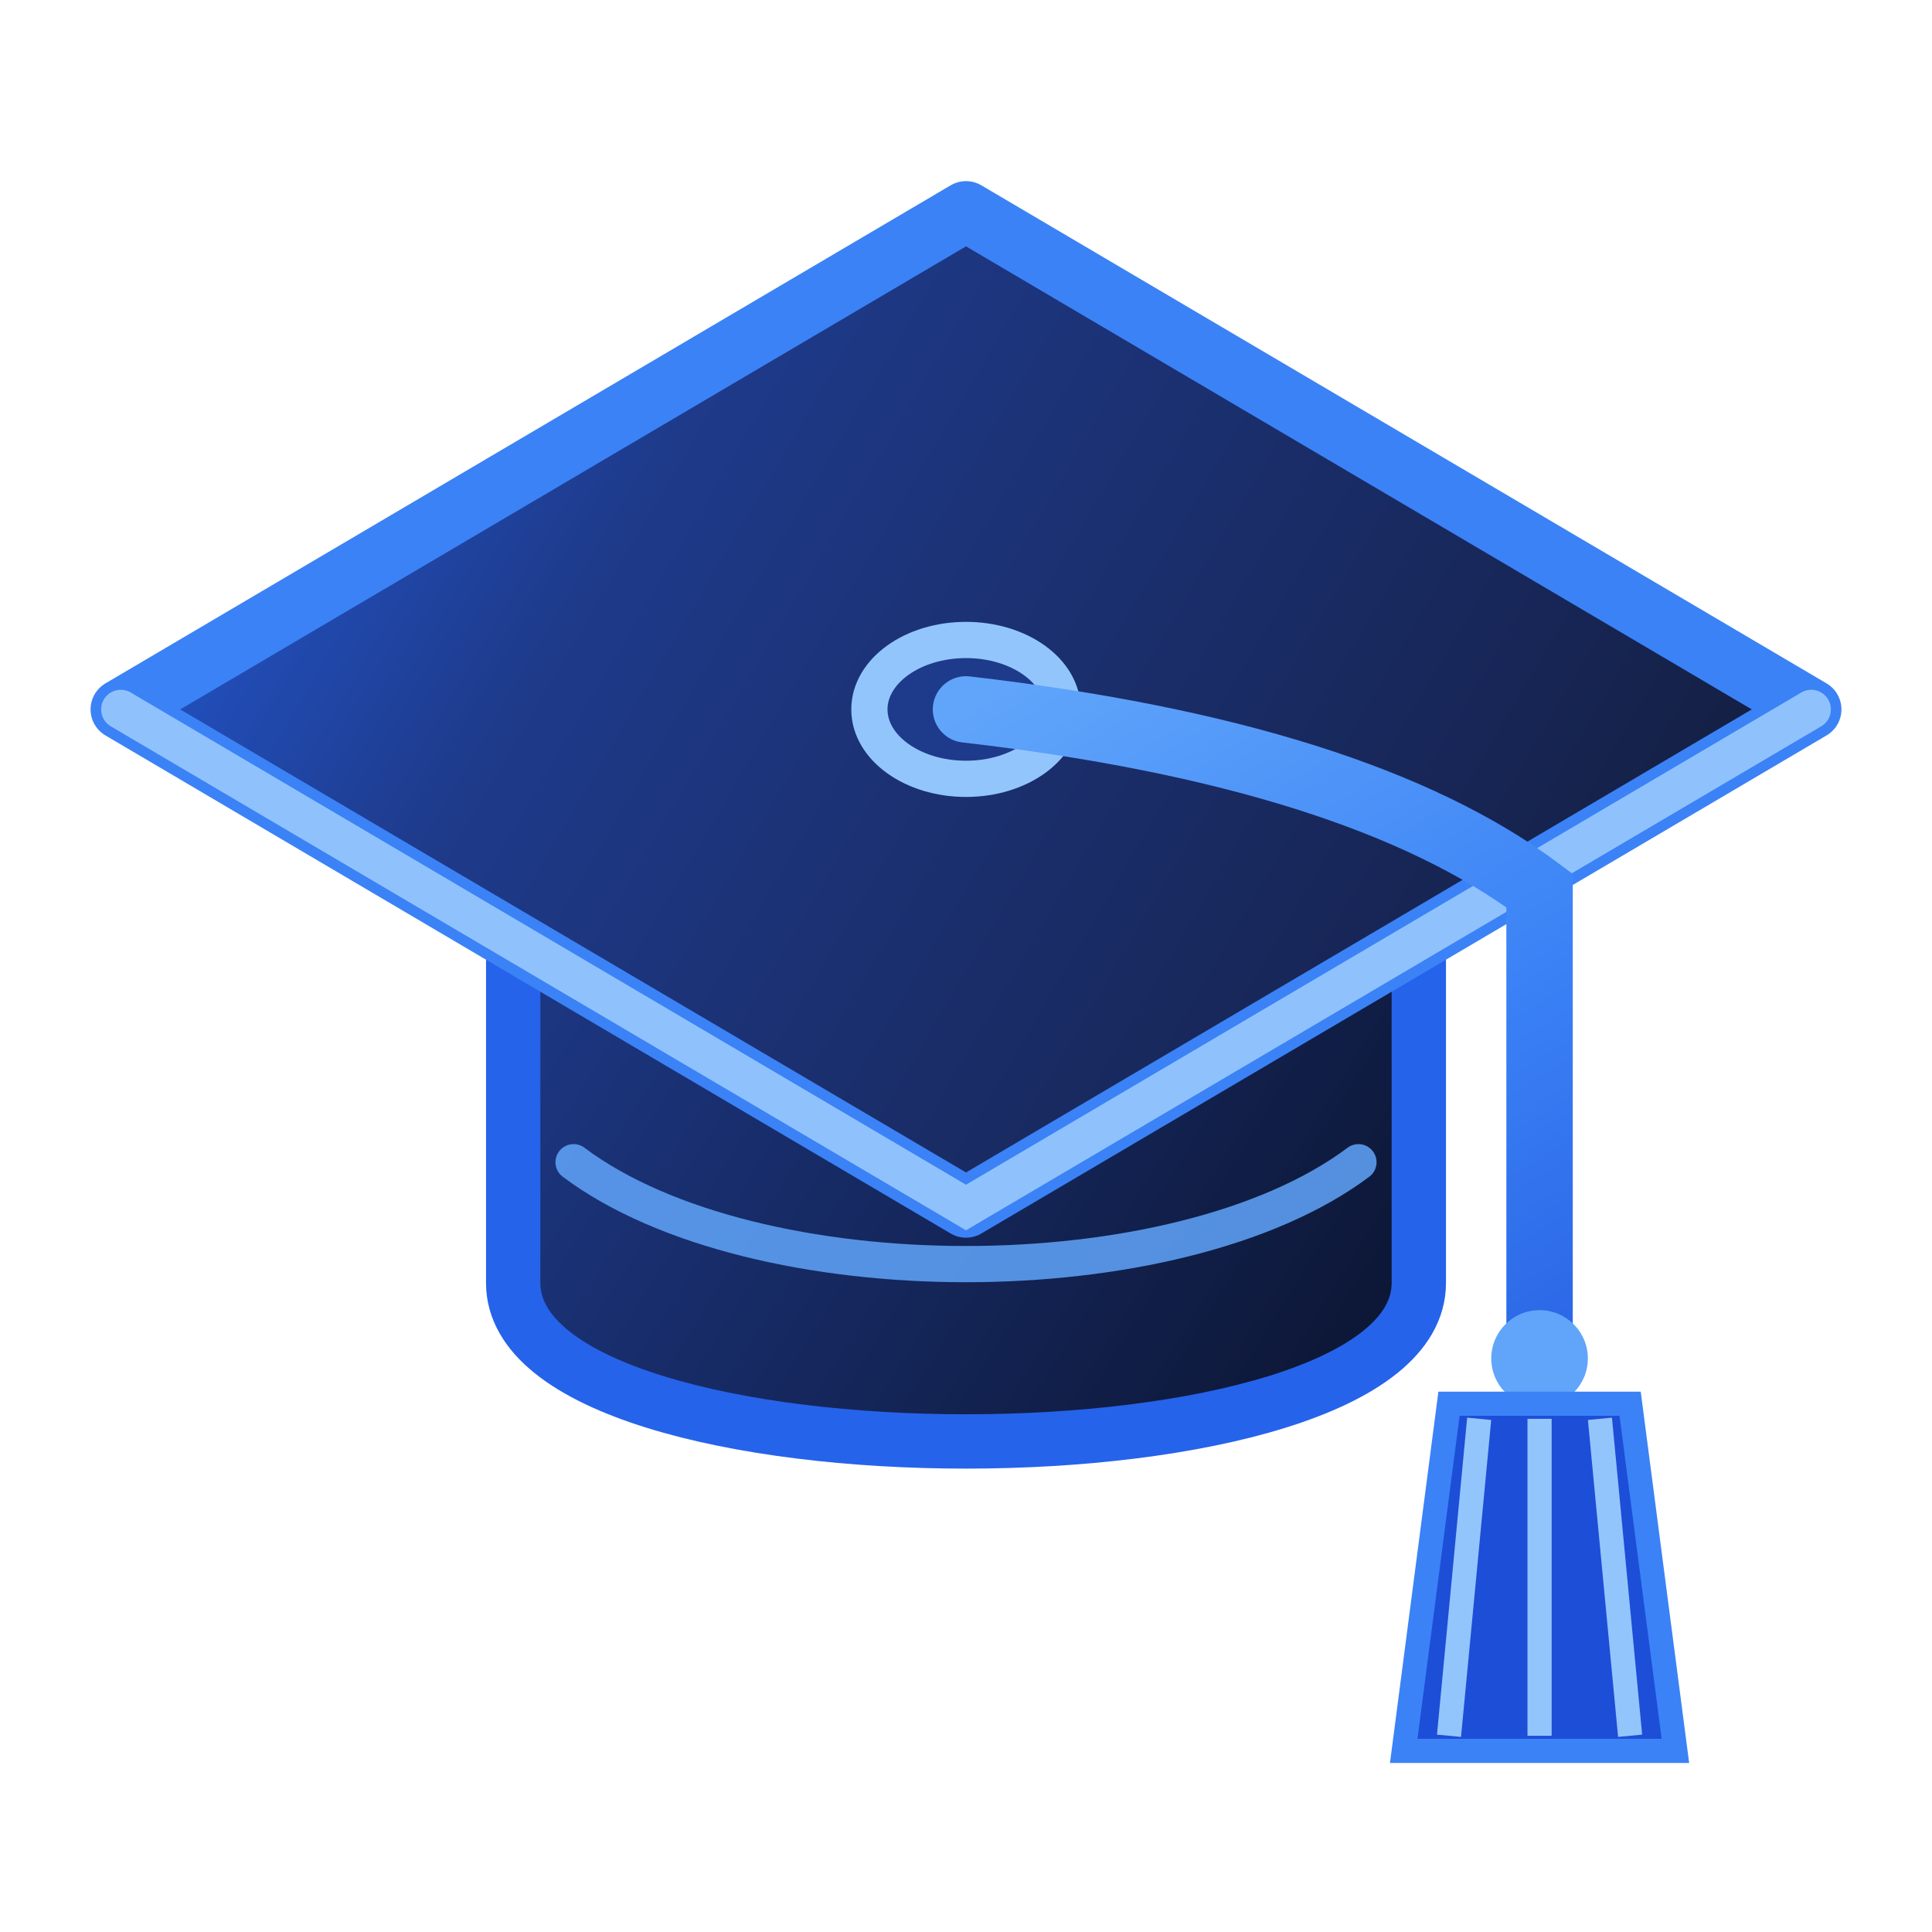
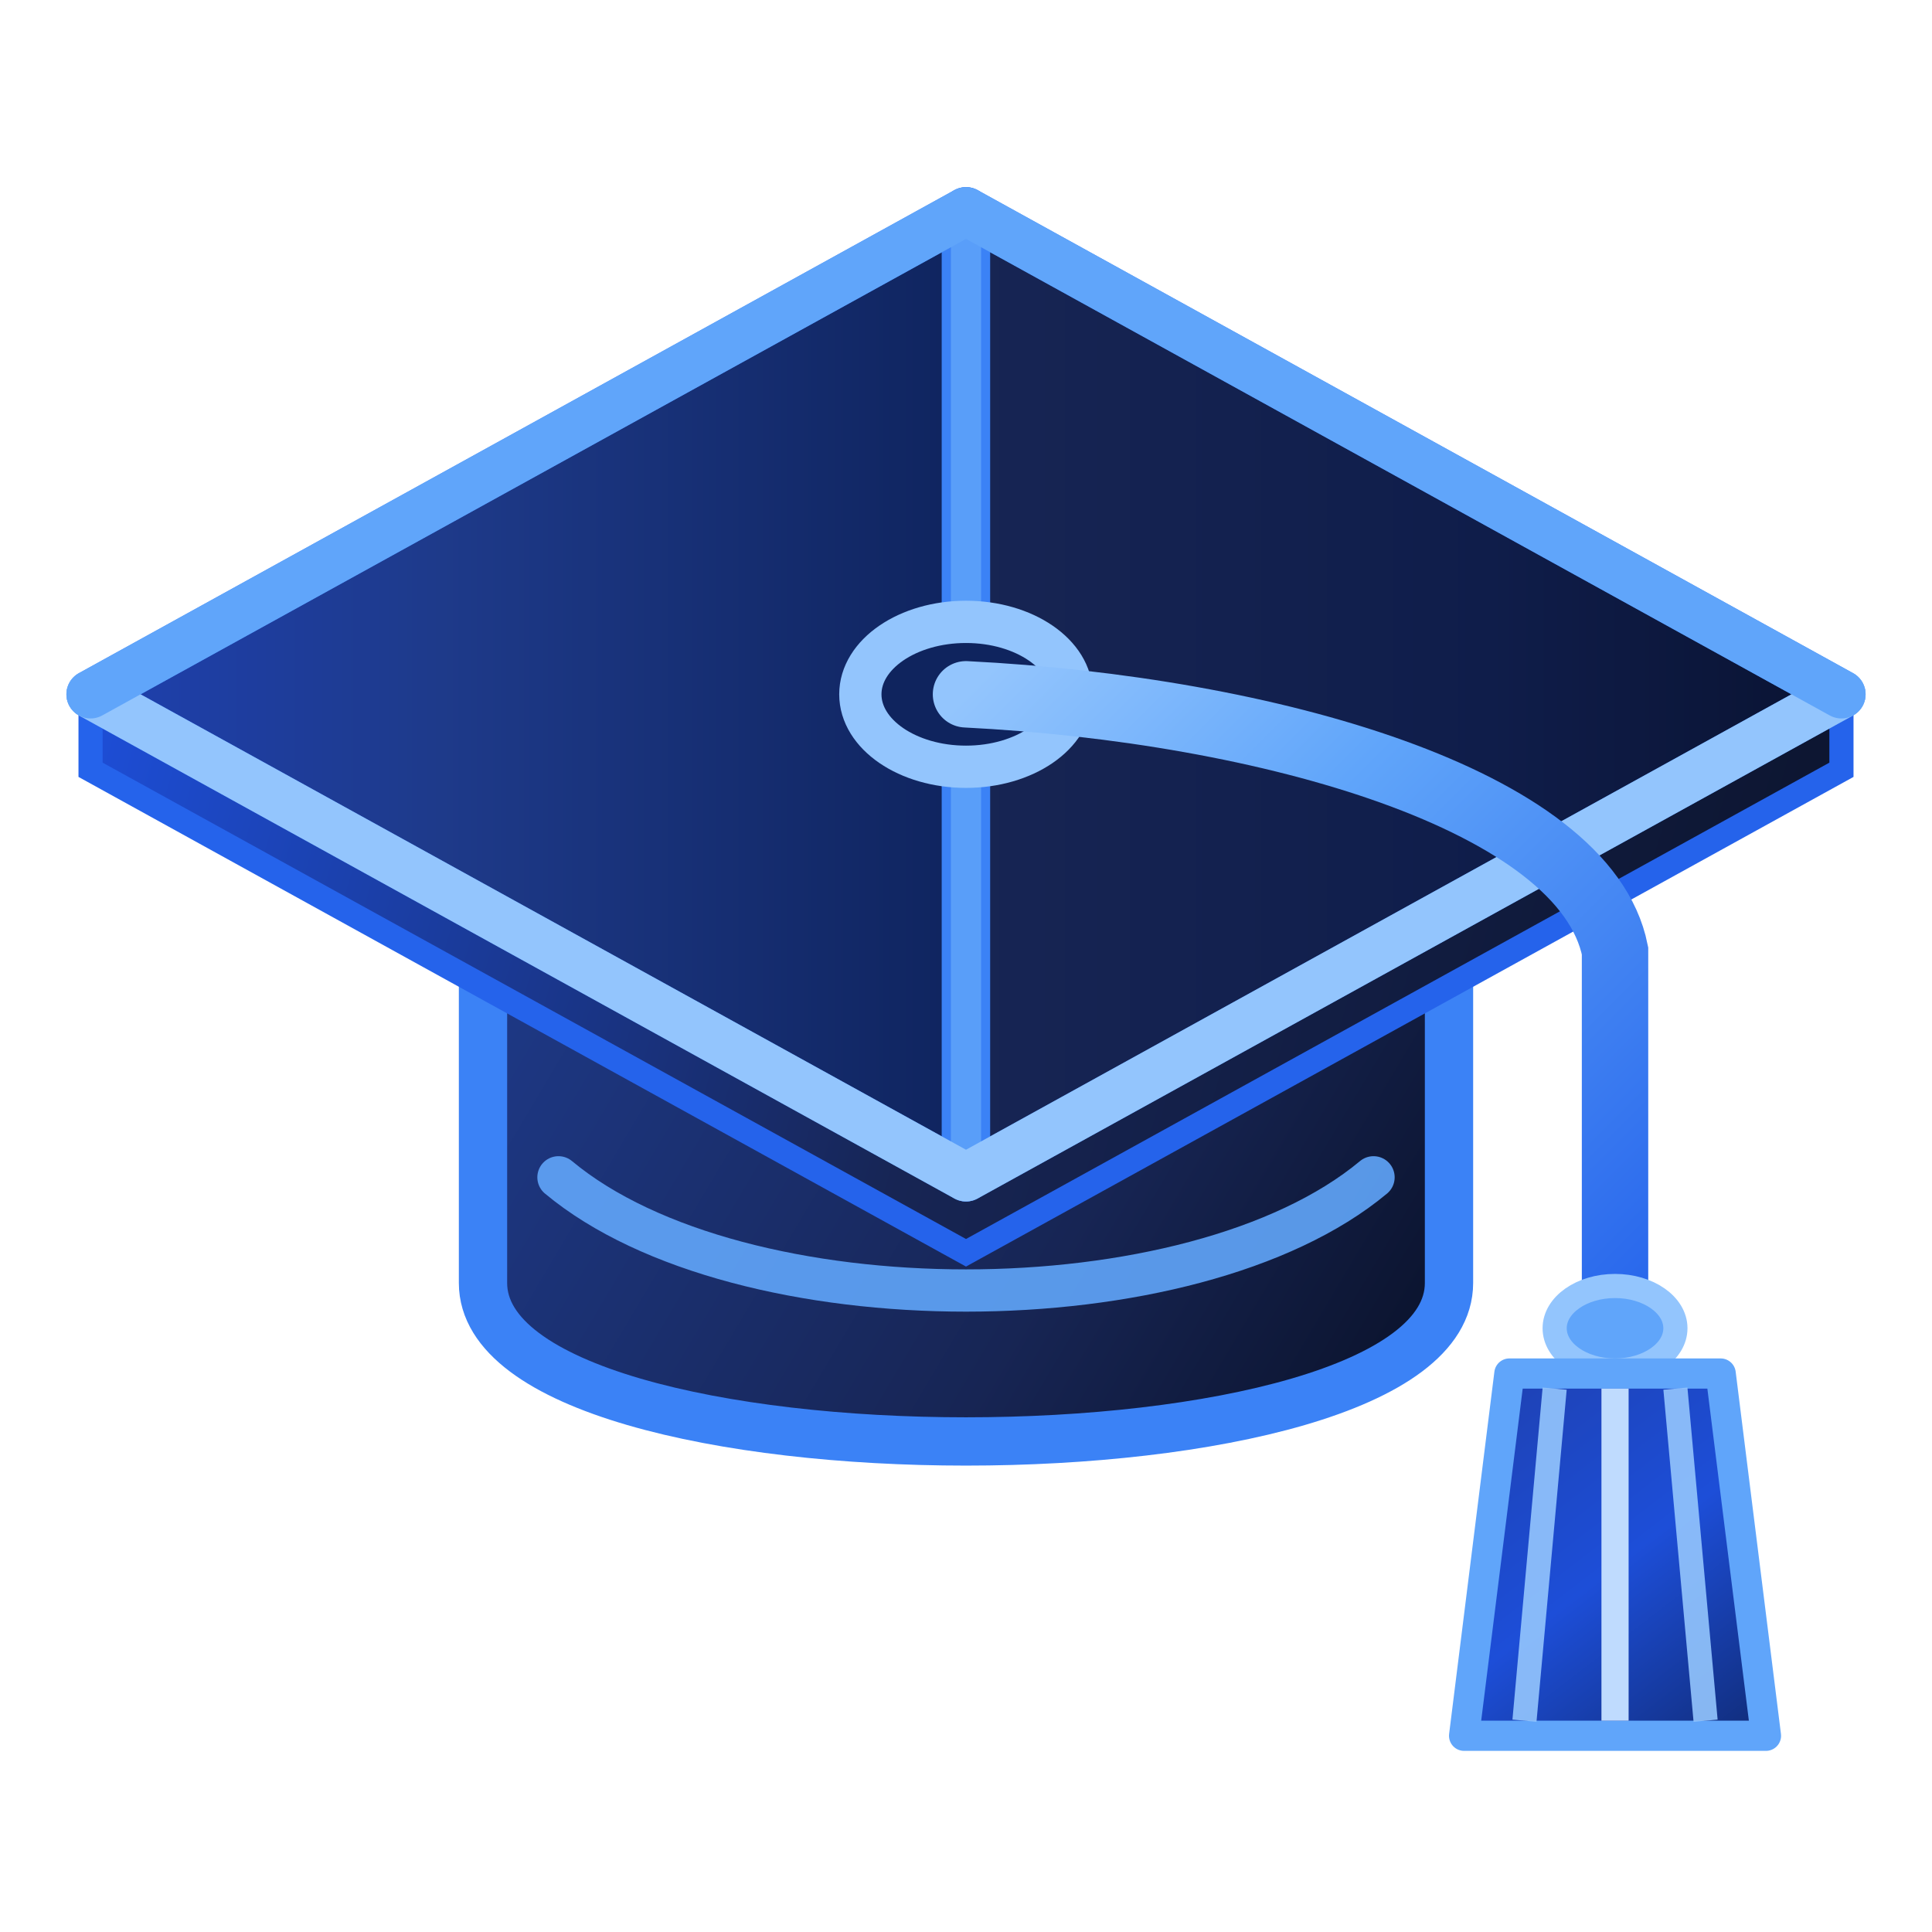
<svg xmlns="http://www.w3.org/2000/svg" viewBox="0 0 64 64" fill="none">
  <defs>
-     <linearGradient id="capTop" x1="4" y1="7" x2="60" y2="40" gradientUnits="userSpaceOnUse">
-       <stop offset="0%" stop-color="#2563EB" />
-       <stop offset="30%" stop-color="#1E3A8A" />
-       <stop offset="75%" stop-color="#172554" />
-       <stop offset="100%" stop-color="#0F172A" />
+     <linearGradient id="capTopLeft" x1="3" y1="23" x2="32" y2="23" gradientUnits="userSpaceOnUse">
+       <stop offset="0%" stop-color="#1E40AF" />
+       <stop offset="40%" stop-color="#1E3A8A" />
+       <stop offset="100%" stop-color="#0F245E" />
    </linearGradient>
-     <linearGradient id="capUnder" x1="16" y1="30" x2="48" y2="50" gradientUnits="userSpaceOnUse">
+     <linearGradient id="capTopRight" x1="32" y1="23" x2="61" y2="23" gradientUnits="userSpaceOnUse">
+       <stop offset="0%" stop-color="#172554" />
+       <stop offset="60%" stop-color="#0F1D4A" />
+       <stop offset="100%" stop-color="#0A1332" />
+     </linearGradient>
+     <linearGradient id="capBevel" x1="3" y1="23" x2="61" y2="40" gradientUnits="userSpaceOnUse">
+       <stop offset="0%" stop-color="#1D4ED8" />
+       <stop offset="50%" stop-color="#172554" />
+       <stop offset="100%" stop-color="#0B132B" />
+     </linearGradient>
+     <linearGradient id="capBand" x1="16" y1="30" x2="48" y2="49" gradientUnits="userSpaceOnUse">
      <stop offset="0%" stop-color="#1E3A8A" />
-       <stop offset="100%" stop-color="#0A1128" />
+       <stop offset="60%" stop-color="#172554" />
+       <stop offset="100%" stop-color="#080F24" />
    </linearGradient>
-     <linearGradient id="tasselGrad" x1="32" y1="23.5" x2="52" y2="56" gradientUnits="userSpaceOnUse">
-       <stop offset="0%" stop-color="#60A5FA" />
-       <stop offset="45%" stop-color="#3B82F6" />
-       <stop offset="100%" stop-color="#1D4ED8" />
+     <linearGradient id="tasselCord" x1="32" y1="23" x2="54" y2="45" gradientUnits="userSpaceOnUse">
+       <stop offset="0%" stop-color="#93C5FD" />
+       <stop offset="35%" stop-color="#60A5FA" />
+       <stop offset="100%" stop-color="#2563EB" />
+     </linearGradient>
+     <linearGradient id="tasselBrush" x1="49" y1="45" x2="59" y2="58" gradientUnits="userSpaceOnUse">
+       <stop offset="0%" stop-color="#1E40AF" />
+       <stop offset="50%" stop-color="#1D4ED8" />
+       <stop offset="100%" stop-color="#0F286E" />
    </linearGradient>
  </defs>
-   <path d="M17 31 V42.5 C17 49.5 47 49.5 47 42.5 V31 Z" fill="url(#capUnder)" stroke="#2563EB" stroke-width="1.8" stroke-linejoin="round" />
-   <path d="M19 38.5 C25 43 39 43 45 38.5" stroke="#60A5FA" stroke-width="1.2" stroke-linecap="round" opacity="0.85" />
-   <polygon points="32,7 60,23.5 32,40 4,23.5" fill="url(#capTop)" stroke="#3B82F6" stroke-width="2" stroke-linejoin="round" />
-   <path d="M4 23.5 L32 40 L60 23.5" stroke="#93C5FD" stroke-width="1.3" stroke-linecap="round" opacity="0.95" />
-   <ellipse cx="32" cy="23.5" rx="3.2" ry="2.3" fill="#1E3A8A" stroke="#93C5FD" stroke-width="1.2" />
-   <path d="M32 23.5 Q45 25 51 29.5 L51 45" fill="none" stroke="url(#tasselGrad)" stroke-width="2.2" stroke-linecap="round" />
-   <circle cx="51" cy="45" r="1.6" fill="#60A5FA" />
-   <polygon points="48,46.5 54,46.5 55.5,58 46.5,58" fill="#1D4ED8" stroke="#3B82F6" stroke-width="0.8" />
-   <line x1="49" y1="47" x2="48" y2="57.5" stroke="#93C5FD" stroke-width="0.8" />
-   <line x1="51" y1="47" x2="51" y2="57.5" stroke="#93C5FD" stroke-width="0.8" />
-   <line x1="53" y1="47" x2="54" y2="57.5" stroke="#93C5FD" stroke-width="0.8" />
+   <path d="M16 30 V42.5 C16 49.5 48 49.5 48 42.5 V30 Z" fill="url(#capBand)" stroke="#3B82F6" stroke-width="1.6" stroke-linejoin="round" />
+   <path d="M18.5 39 C24.5 44 39.5 44 45.5 39" stroke="#60A5FA" stroke-width="1.4" stroke-linecap="round" fill="none" opacity="0.9" />
+   <polygon points="3,23 32,39 61,23 61,25.5 32,41.5 3,25.5" fill="url(#capBevel)" stroke="#2563EB" stroke-width="0.8" />
+   <polygon points="32,7 32,39 3,23" fill="url(#capTopLeft)" stroke="#3B82F6" stroke-width="1.6" stroke-linejoin="round" />
+   <polygon points="32,7 61,23 32,39" fill="url(#capTopRight)" stroke="#3B82F6" stroke-width="1.6" stroke-linejoin="round" />
+   <line x1="32" y1="7" x2="32" y2="39" stroke="#60A5FA" stroke-width="1" stroke-linecap="round" opacity="0.8" />
+   <path d="M3 23 L32 39 L61 23" stroke="#93C5FD" stroke-width="1.6" stroke-linecap="round" stroke-linejoin="round" />
+   <path d="M3 23 L32 7 L61 23" stroke="#60A5FA" stroke-width="1.6" stroke-linecap="round" stroke-linejoin="round" />
+   <ellipse cx="32" cy="23" rx="3.5" ry="2.4" fill="#0F245E" stroke="#93C5FD" stroke-width="1.4" />
+   <path d="M32 23 C42 23.5 52.5 26.5 53.5 31.5 L53.5 44" fill="none" stroke="url(#tasselCord)" stroke-width="2.2" stroke-linecap="round" />
+   <ellipse cx="53.5" cy="44" rx="2" ry="1.4" fill="#60A5FA" stroke="#93C5FD" stroke-width="0.8" />
+   <polygon points="50,45.5 57,45.5 58.5,57.5 48.5,57.5" fill="url(#tasselBrush)" stroke="#60A5FA" stroke-width="1" stroke-linejoin="round" />
+   <line x1="51.5" y1="46" x2="50.5" y2="57" stroke="#93C5FD" stroke-width="0.8" opacity="0.9" />
+   <line x1="53.5" y1="46" x2="53.5" y2="57" stroke="#BFDBFE" stroke-width="0.9" />
+   <line x1="55.5" y1="46" x2="56.5" y2="57" stroke="#93C5FD" stroke-width="0.8" opacity="0.9" />
</svg>
